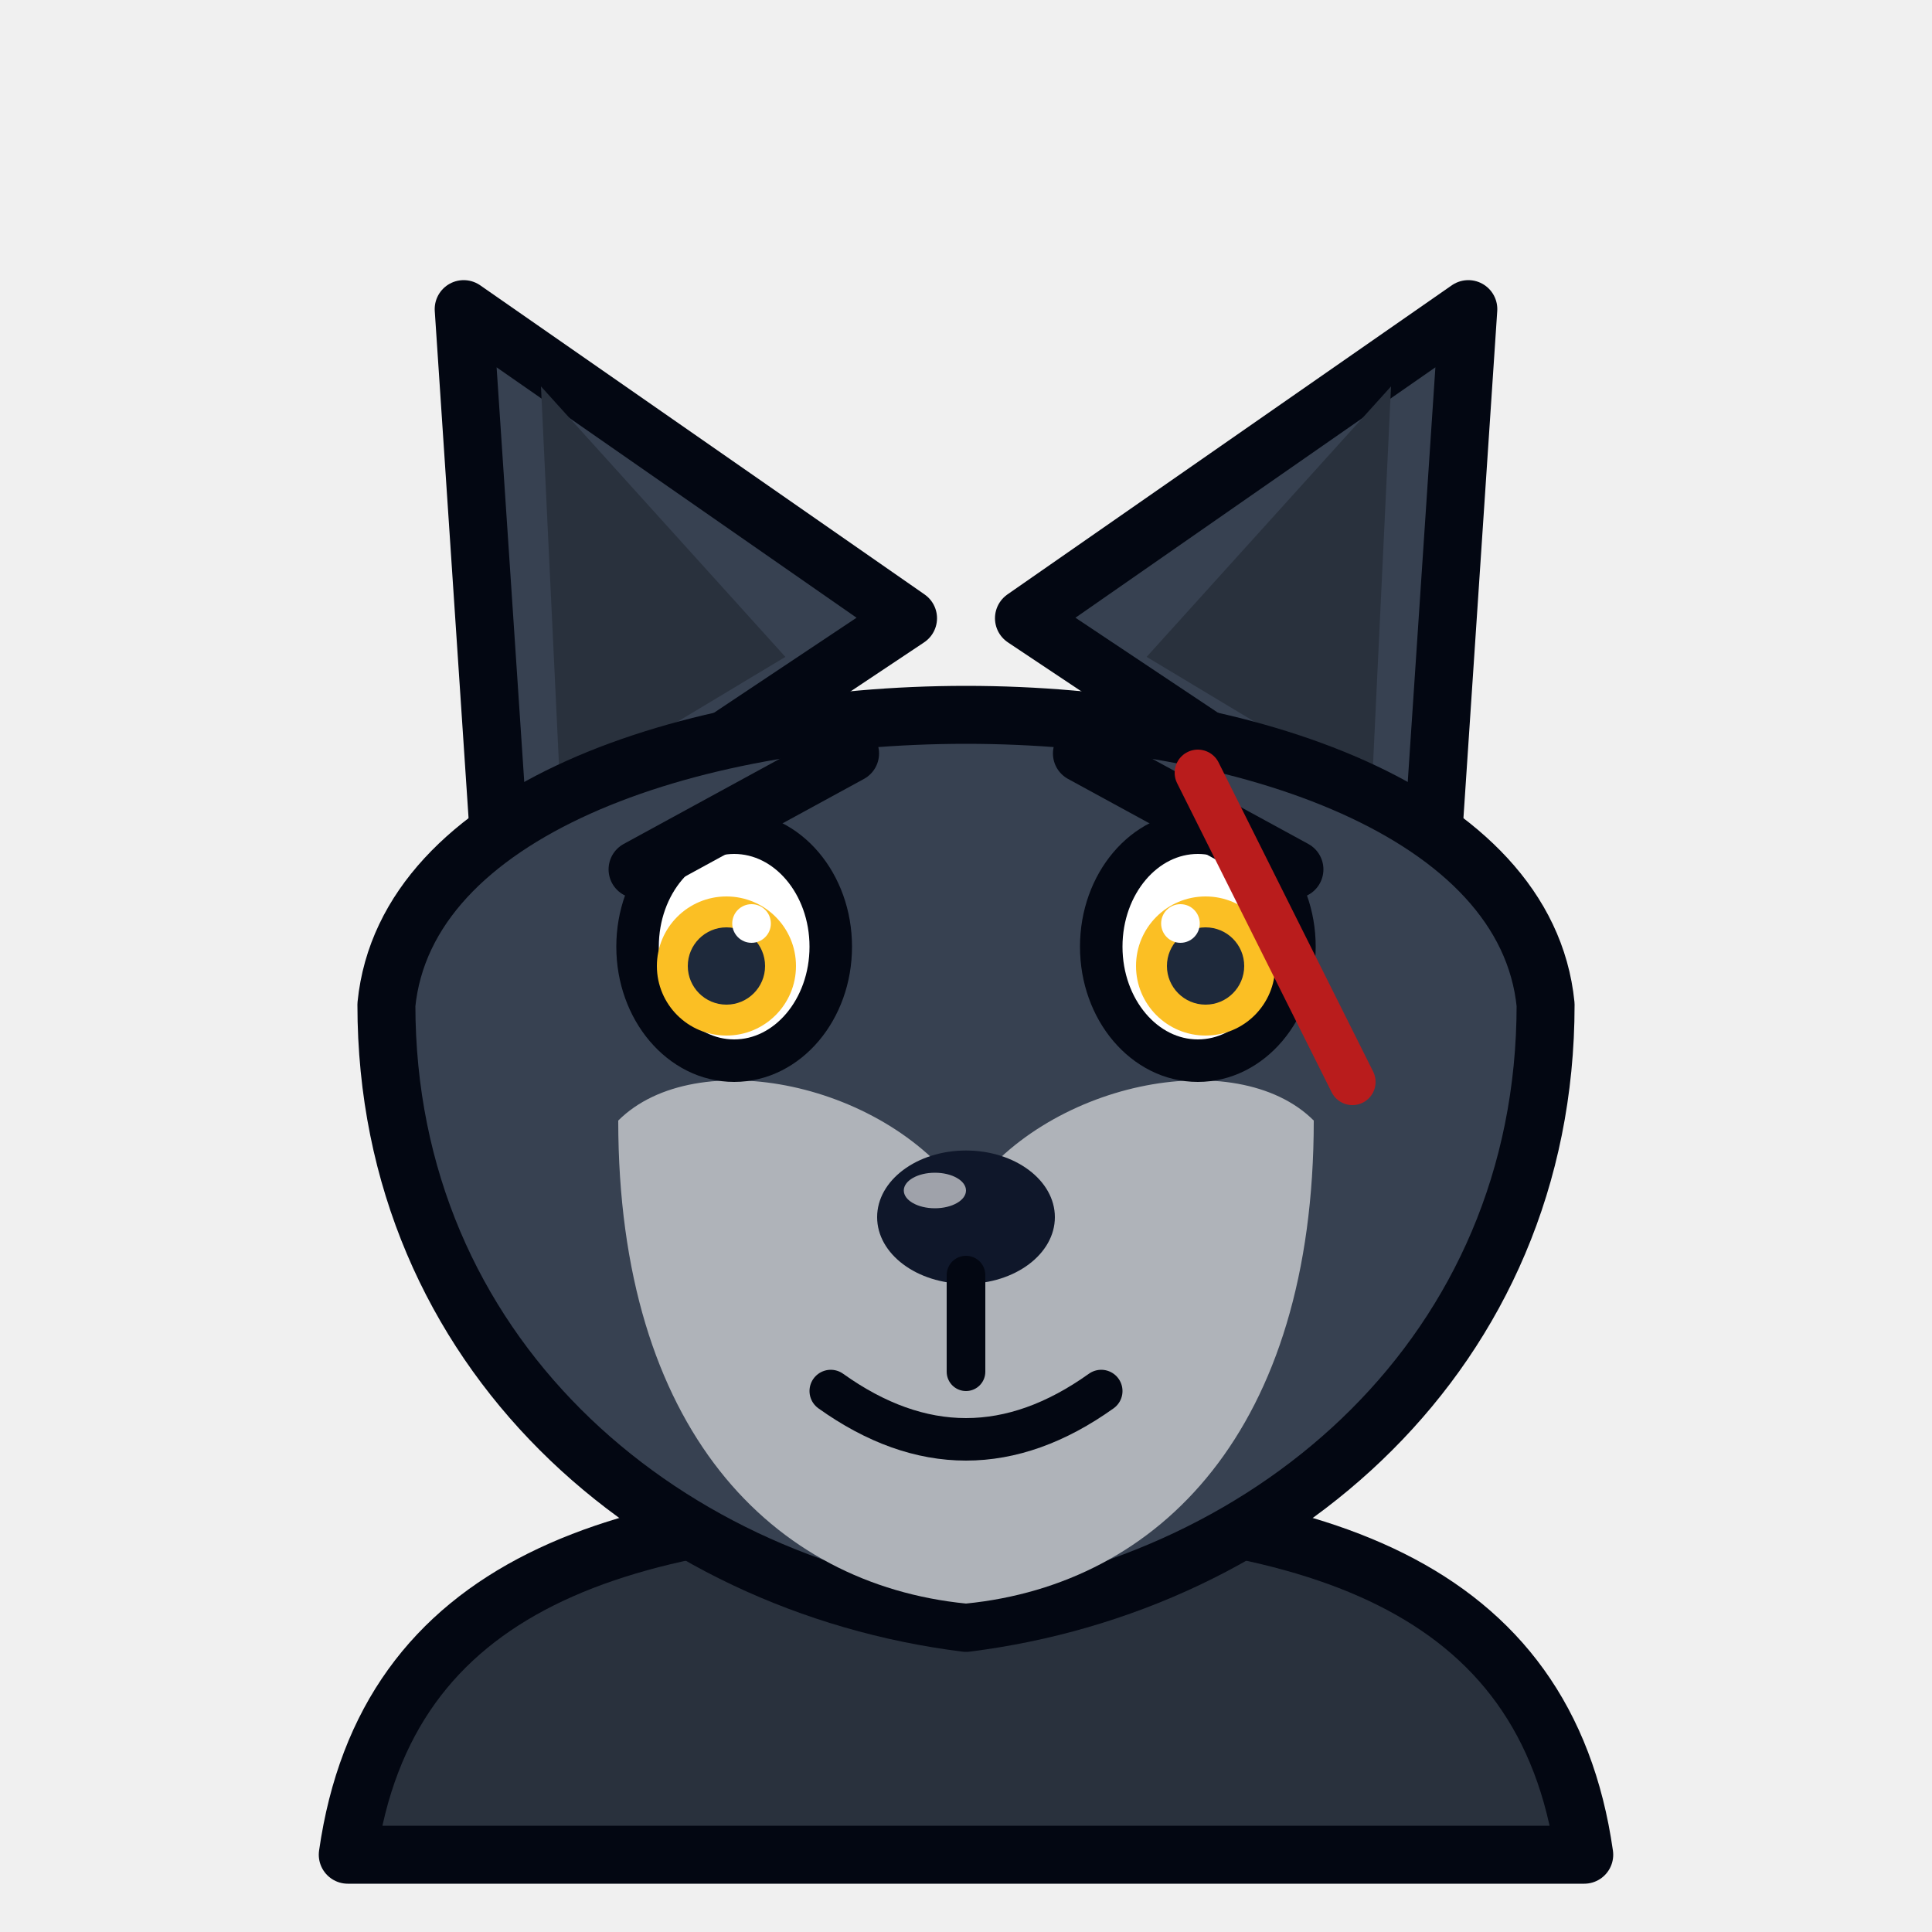
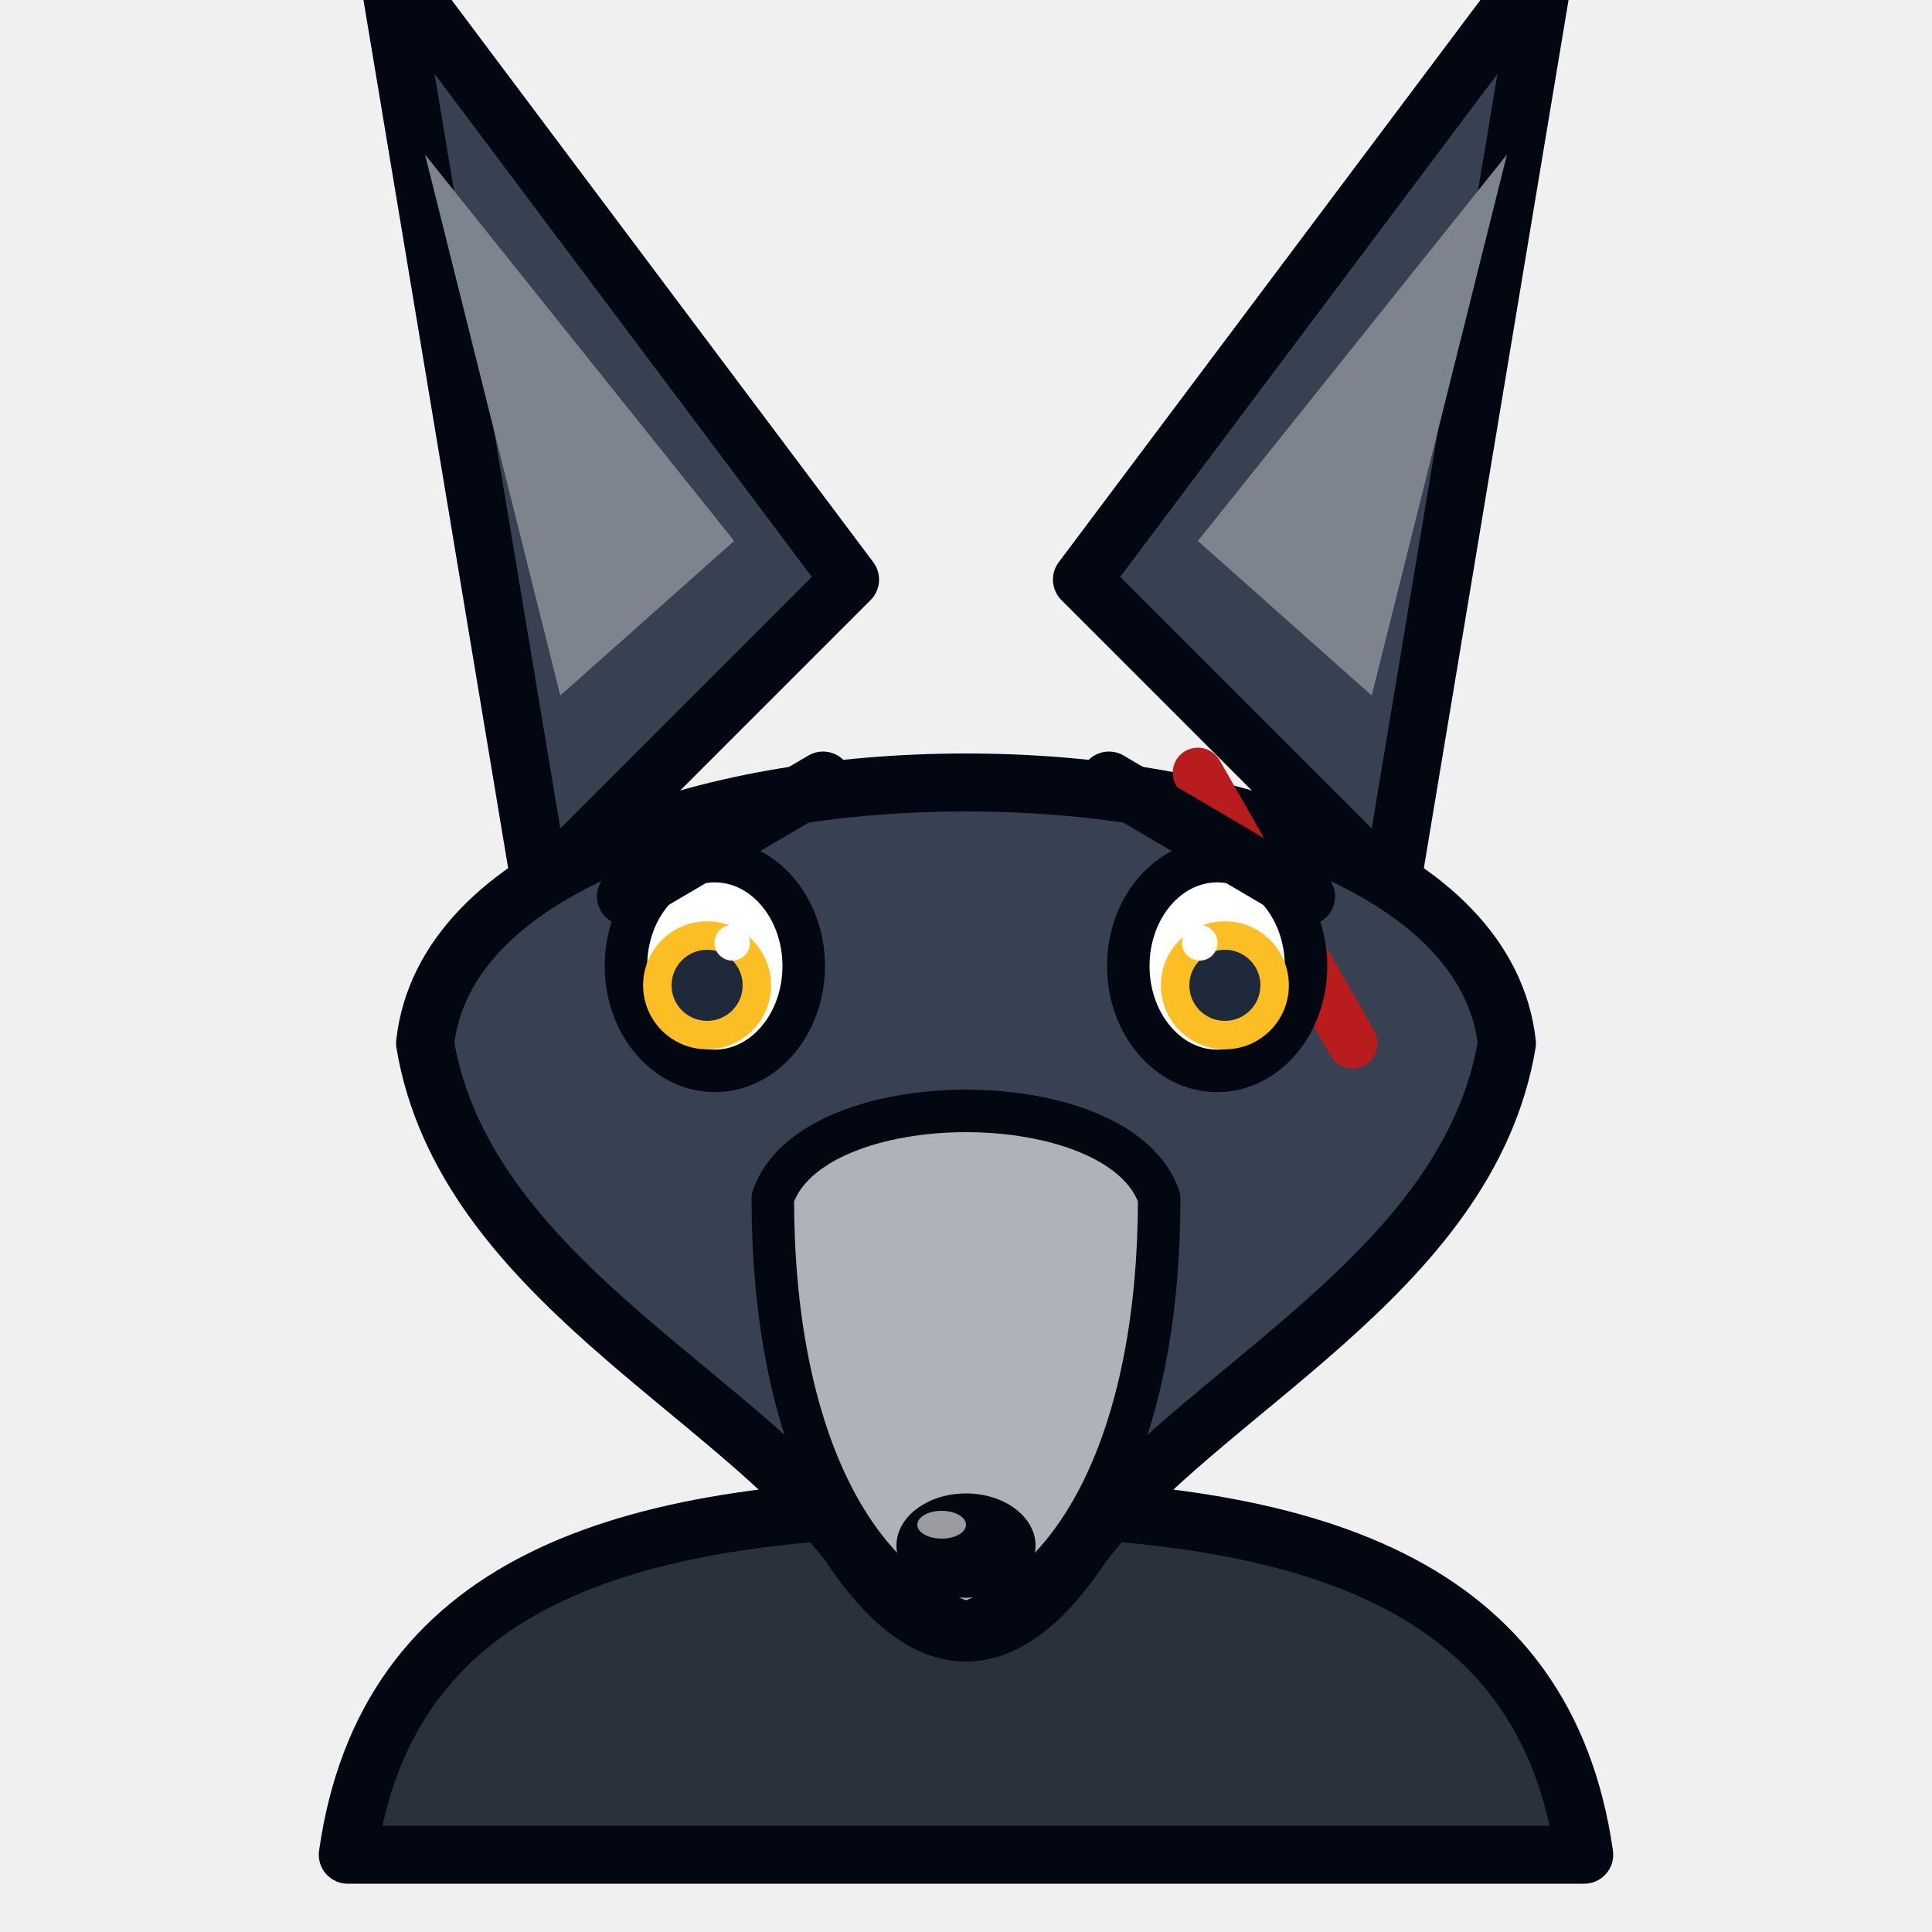
<svg xmlns="http://www.w3.org/2000/svg" viewBox="0 0 100 100" width="100%" height="100%">
  <path d="M 18 96 C 20 82 32 78 50 78 C 68 78 80 82 82 96 Z" fill="#29313d" stroke="#030712" stroke-width="3" stroke-linejoin="round" stroke-linecap="round" />
-   <path d="M 26 46 L 24 16 L 47 32 Z" fill="#374151" stroke="#030712" stroke-width="3" stroke-linejoin="round" stroke-linecap="round" />
-   <path d="M 74 46 L 76 16 L 53 32 Z" fill="#374151" stroke="#030712" stroke-width="3" stroke-linejoin="round" stroke-linecap="round" />
-   <path d="M 29 41 L 28 20 L 40.65 34 Z" fill="#29313d" />
-   <path d="M 71 41 L 72 20 L 59.35 34 Z" fill="#29313d" />
-   <path d="M 20 52 C 22 32 78 32 80 52 C 80 70 66 82 50 84 C 34 82 20 70 20 52 Z" fill="#374151" stroke="#030712" stroke-width="3" stroke-linejoin="round" stroke-linecap="round" />
-   <path d="M 32 58 C 36 54 46 56 50 62 C 54 56 64 54 68 58 C 68 74 60 82 50 83 C 40 82 32 74 32 58 Z" fill="#afb3b9" stroke="#030712" stroke-width="0" stroke-linejoin="round" stroke-linecap="round" />
-   <ellipse cx="50" cy="63" rx="4.6" ry="3.45" fill="#0F172A" />
-   <ellipse cx="48.39" cy="61.62" rx="1.61" ry="0.92" fill="#FFFFFF" opacity="0.6" />
-   <path d="M 50 66 L 50 71" fill="none" stroke="#030712" stroke-width="2" stroke-linejoin="round" stroke-linecap="round" />
-   <path d="M 43 72 Q 50 77 57 72" fill="none" stroke="#030712" stroke-width="2.2" stroke-linecap="round" />
-   <ellipse cx="38" cy="49" rx="5" ry="5.9" fill="#FFFFFF" stroke="#030712" stroke-width="2.2" stroke-linejoin="round" stroke-linecap="round" />
-   <circle cx="37.6" cy="50" r="3.6" fill="#FBBF24" />
-   <circle cx="37.6" cy="50" r="2" fill="#1E293B" />
-   <circle cx="38.9" cy="47.8" r="1" fill="#FFFFFF" />
-   <path d="M 44 39 L 33 45" fill="none" stroke="#030712" stroke-width="3" stroke-linejoin="round" stroke-linecap="round" />
-   <ellipse cx="62" cy="49" rx="5" ry="5.9" fill="#FFFFFF" stroke="#030712" stroke-width="2.2" stroke-linejoin="round" stroke-linecap="round" />
-   <circle cx="62.4" cy="50" r="3.6" fill="#FBBF24" />
-   <circle cx="62.4" cy="50" r="2" fill="#1E293B" />
-   <circle cx="61.1" cy="47.8" r="1" fill="#FFFFFF" />
-   <path d="M 56 39 L 67 45" fill="none" stroke="#030712" stroke-width="3" stroke-linejoin="round" stroke-linecap="round" />
-   <path d="M 62 40 L 70 56" fill="none" stroke="#B91C1C" stroke-width="2.4" stroke-linejoin="round" stroke-linecap="round" />
+   <path d="M 28 46 L 20 -2 L 44 30 Z" fill="#374151" stroke="#030712" stroke-width="3" stroke-linejoin="round" stroke-linecap="round" />
+   <path d="M 72 46 L 80 -2 L 56 30 Z" fill="#374151" stroke="#030712" stroke-width="3" stroke-linejoin="round" stroke-linecap="round" />
+   <path d="M 29 36 L 22 8 L 38 28 Z" fill="#7d848e" stroke="#030712" stroke-width="0" stroke-linejoin="round" stroke-linecap="round" />
+   <path d="M 71 36 L 78 8 L 62 28 Z" fill="#7d848e" stroke="#030712" stroke-width="0" stroke-linejoin="round" stroke-linecap="round" />
+   <path d="M 22 54 C 24 36 76 36 78 54 C 76 66 62 72 56 80 C 52 86 48 86 44 80 C 38 72 24 66 22 54 Z" fill="#374151" stroke="#030712" stroke-width="3" stroke-linejoin="round" stroke-linecap="round" />
+   <path d="M 40 62 C 42 56 58 56 60 62 C 60 74 56 82 50 84 C 44 82 40 74 40 62 Z" fill="#afb3b9" stroke="#030712" stroke-width="2.2" stroke-linejoin="round" stroke-linecap="round" />
+   <ellipse cx="50" cy="80" rx="3.6" ry="2.7" fill="#030712" />
+   <ellipse cx="48.74" cy="78.92" rx="1.26" ry="0.72" fill="#FFFFFF" opacity="0.6" />
+   <path d="M 62 40 L 70 54" fill="none" stroke="#B91C1C" stroke-width="2.6" stroke-linejoin="round" stroke-linecap="round" />
+   <ellipse cx="37" cy="50" rx="4.6" ry="5.428" fill="#FFFFFF" stroke="#030712" stroke-width="2.2" stroke-linejoin="round" stroke-linecap="round" />
+   <circle cx="36.6" cy="51" r="3.312" fill="#FBBF24" />
+   <circle cx="36.6" cy="51" r="1.84" fill="#1E293B" />
+   <circle cx="37.9" cy="48.8" r="0.92" fill="#FFFFFF" />
+   <path d="M 42.6 40.4 L 32.4 46.4" fill="none" stroke="#030712" stroke-width="3" stroke-linejoin="round" stroke-linecap="round" />
+   <ellipse cx="63" cy="50" rx="4.6" ry="5.428" fill="#FFFFFF" stroke="#030712" stroke-width="2.2" stroke-linejoin="round" stroke-linecap="round" />
+   <circle cx="63.4" cy="51" r="3.312" fill="#FBBF24" />
+   <circle cx="63.4" cy="51" r="1.84" fill="#1E293B" />
+   <circle cx="62.1" cy="48.8" r="0.92" fill="#FFFFFF" />
+   <path d="M 57.4 40.4 L 67.6 46.4" fill="none" stroke="#030712" stroke-width="3" stroke-linejoin="round" stroke-linecap="round" />
</svg>
